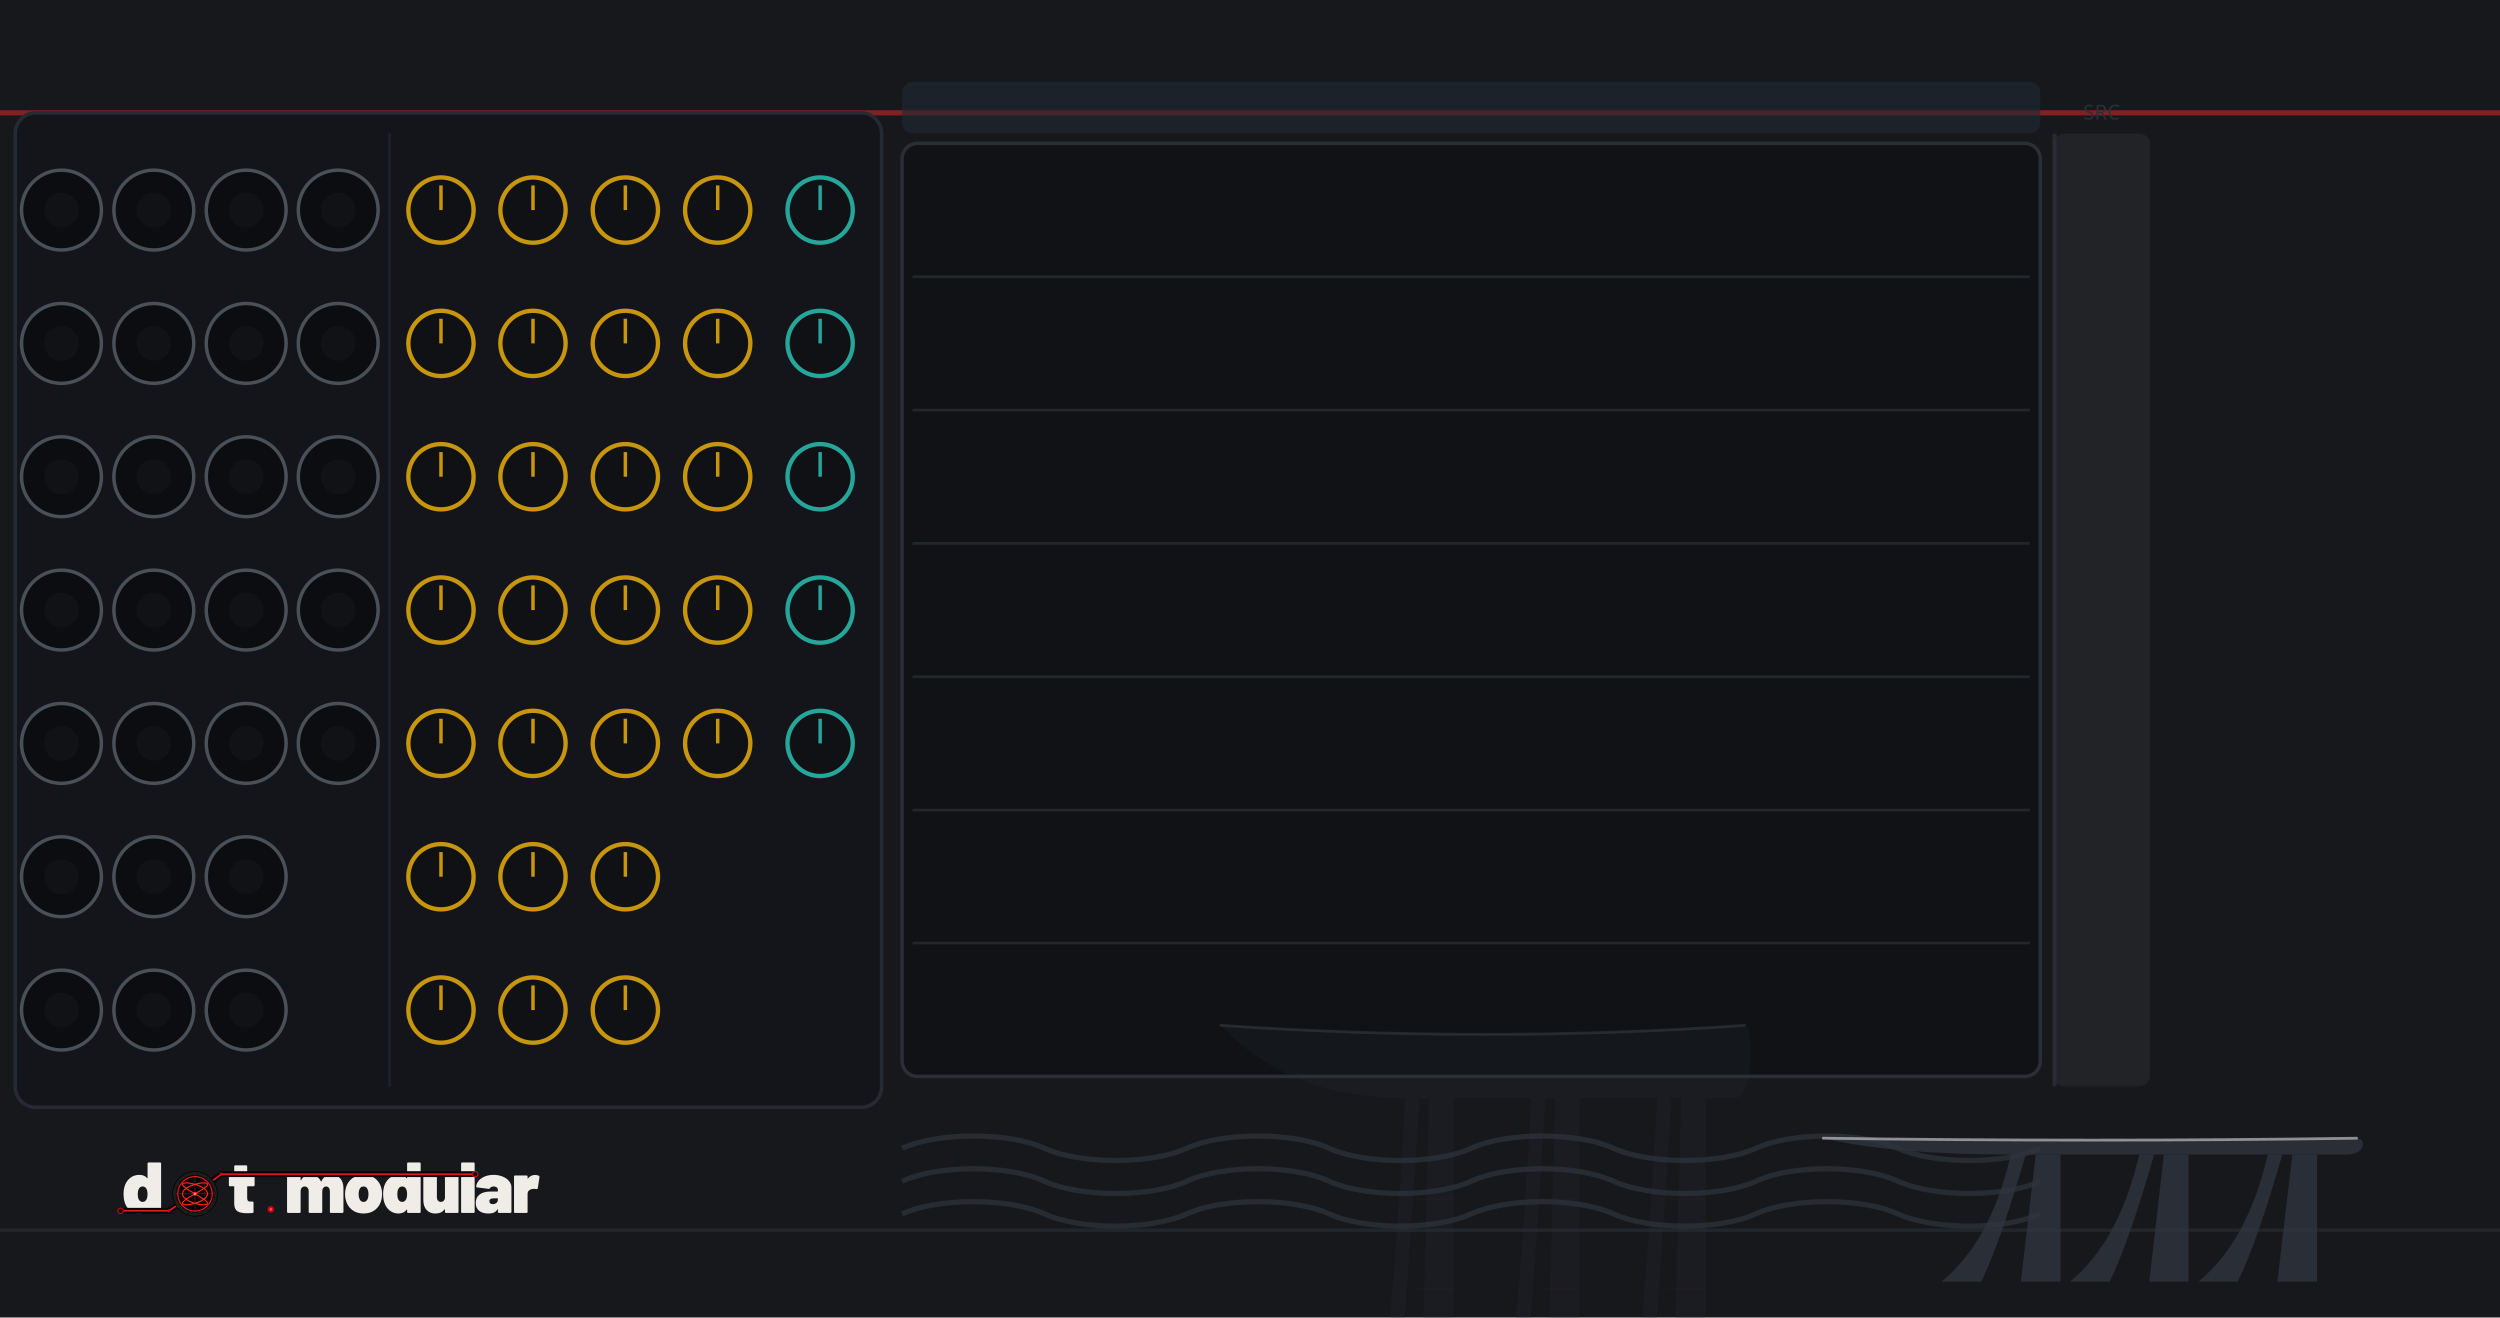
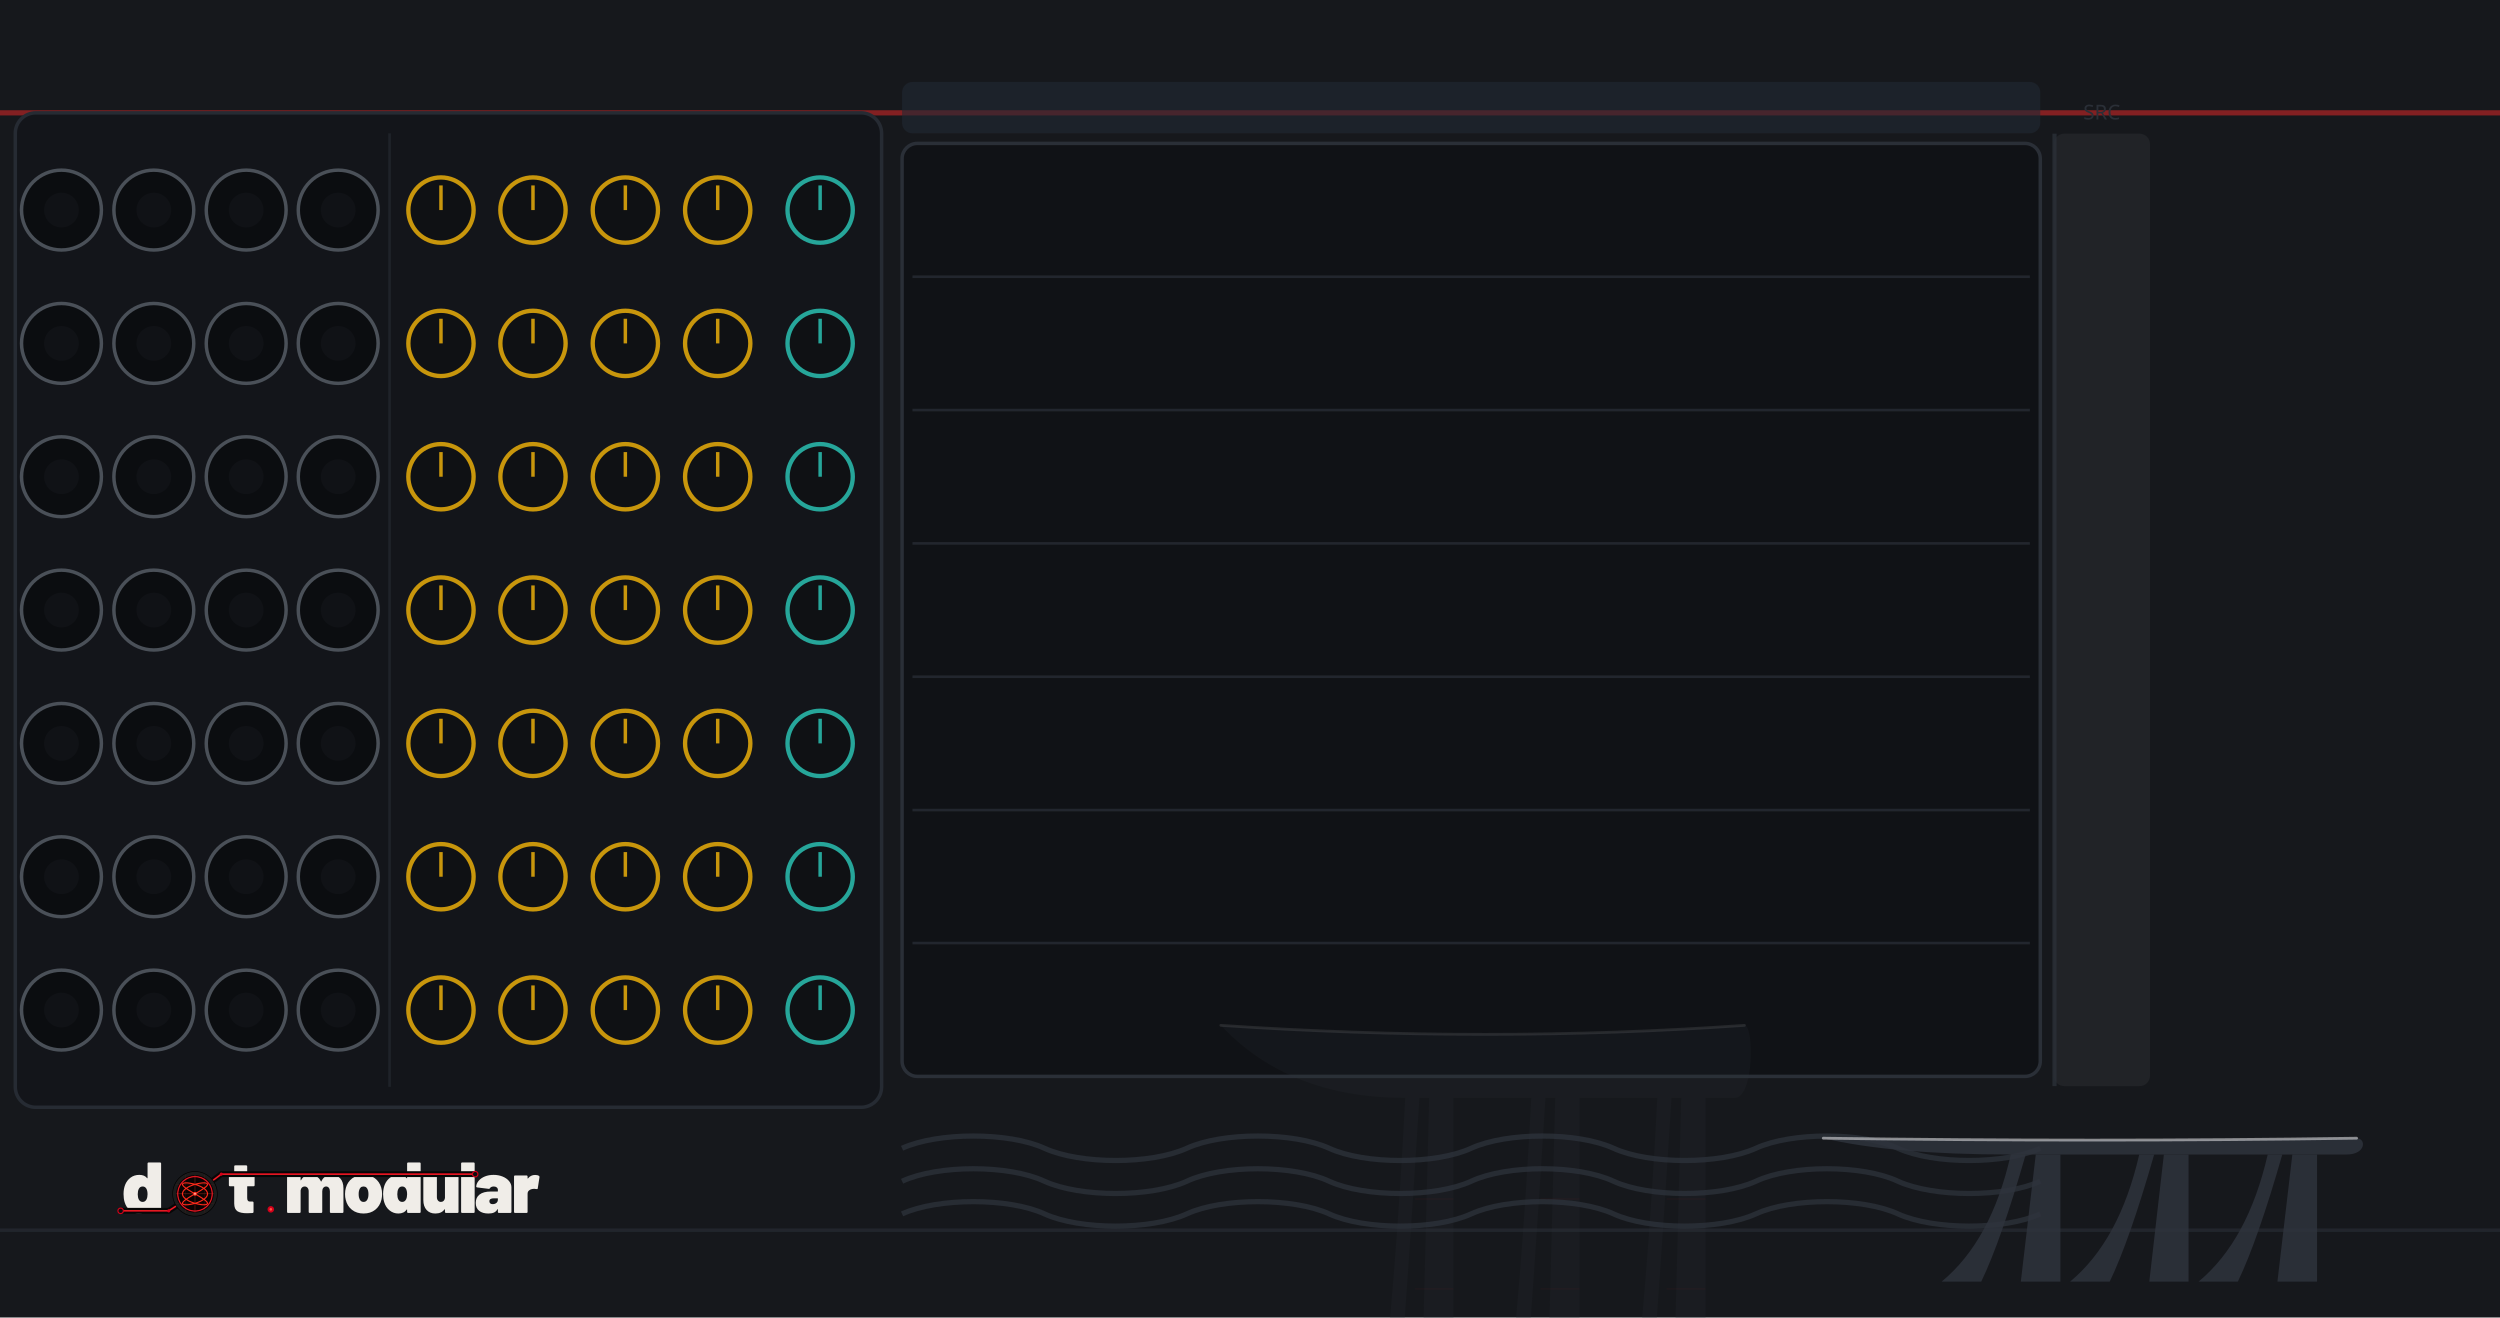
<svg xmlns="http://www.w3.org/2000/svg" width="720.0" height="379.43" viewBox="0 0 720.0 379.43">
  <g>
    <rect width="720.0" height="379.43" fill="#16181c" />
    <line x1="0" y1="32.5" x2="720.0" y2="32.5" stroke="#dc2626" stroke-width="1.5" opacity="0.55" />
    <line x1="0" y1="354.3" x2="720.0" y2="354.3" stroke="#262b33" stroke-width="1" opacity="0.7" />
    <rect x="259.8" y="23.6" width="327.8" height="14.8" rx="3.0" fill="#202833" opacity="0.6" />
    <rect x="259.8" y="41.3" width="327.8" height="268.7" rx="4.4" fill="#101216" stroke="#2a2f37" stroke-width="1" />
    <path d="M 385.1 478.0 Q 399.1 425.8 404.7 316.2 L 408.8 316.2 Q 401.9 425.8 396.3 478.0 Z" fill="#2e333c" fill-opacity="0.16" />
    <path d="M 421.4 478.0 Q 435.4 425.8 441.0 316.2 L 445.1 316.2 Q 438.2 425.8 432.6 478.0 Z" fill="#2e333c" fill-opacity="0.16" />
    <path d="M 457.7 478.0 Q 471.7 425.8 477.3 316.2 L 481.4 316.2 Q 474.5 425.8 468.9 478.0 Z" fill="#2e333c" fill-opacity="0.16" />
    <polygon points="407.5,478.0 411.6,316.2 418.6,316.2 418.6,478.0" fill="#2e333c" fill-opacity="0.16" />
    <polygon points="443.7,478.0 447.9,316.2 454.9,316.2 454.9,478.0" fill="#2e333c" fill-opacity="0.16" />
    <polygon points="480.0,478.0 484.2,316.2 491.2,316.2 491.2,478.0" fill="#2e333c" fill-opacity="0.16" />
    <line x1="407.5" y1="345.3" x2="418.6" y2="345.3" stroke="#dc2626" stroke-width="0.4" stroke-opacity="0.048" />
    <line x1="407.5" y1="371.2" x2="418.6" y2="371.2" stroke="#dc2626" stroke-width="0.4" stroke-opacity="0.048" />
    <line x1="407.5" y1="397.1" x2="418.6" y2="397.1" stroke="#dc2626" stroke-width="0.4" stroke-opacity="0.048" />
    <line x1="407.5" y1="423.0" x2="418.6" y2="423.0" stroke="#dc2626" stroke-width="0.4" stroke-opacity="0.048" />
    <line x1="407.5" y1="448.9" x2="418.6" y2="448.9" stroke="#dc2626" stroke-width="0.4" stroke-opacity="0.048" />
    <line x1="443.7" y1="345.3" x2="454.9" y2="345.3" stroke="#dc2626" stroke-width="0.4" stroke-opacity="0.048" />
    <line x1="443.7" y1="371.2" x2="454.9" y2="371.2" stroke="#dc2626" stroke-width="0.4" stroke-opacity="0.048" />
    <line x1="443.7" y1="397.1" x2="454.9" y2="397.1" stroke="#dc2626" stroke-width="0.4" stroke-opacity="0.048" />
    <line x1="443.7" y1="423.0" x2="454.9" y2="423.0" stroke="#dc2626" stroke-width="0.4" stroke-opacity="0.048" />
    <line x1="443.7" y1="448.9" x2="454.9" y2="448.9" stroke="#dc2626" stroke-width="0.4" stroke-opacity="0.048" />
    <line x1="480.0" y1="345.3" x2="491.2" y2="345.3" stroke="#dc2626" stroke-width="0.4" stroke-opacity="0.048" />
    <line x1="480.0" y1="371.2" x2="491.2" y2="371.2" stroke="#dc2626" stroke-width="0.4" stroke-opacity="0.048" />
    <line x1="480.0" y1="397.1" x2="491.2" y2="397.1" stroke="#dc2626" stroke-width="0.4" stroke-opacity="0.048" />
    <line x1="480.0" y1="423.0" x2="491.2" y2="423.0" stroke="#dc2626" stroke-width="0.4" stroke-opacity="0.048" />
    <line x1="480.0" y1="448.9" x2="491.2" y2="448.9" stroke="#dc2626" stroke-width="0.4" stroke-opacity="0.048" />
    <path d="M 351.6 295.3 Q 428.4 300.5 502.4 295.3 C 505.2 295.3 505.2 316.2 499.6 316.2 L 404.7 316.2 Q 371.2 316.2 351.6 295.3 Z" fill="#2e333c" fill-opacity="0.16" />
    <path d="M 351.6 295.3 Q 428.4 300.5 502.4 295.3" fill="none" stroke="#d8d8dc" stroke-width="0.8" stroke-opacity="0.112" stroke-linecap="round" />
    <line x1="365.6" y1="478.0" x2="346.0" y2="420.6" stroke="#d8d8dc" stroke-width="0.5" stroke-opacity="0.072" stroke-linecap="round" />
    <line x1="365.6" y1="478.0" x2="354.4" y2="404.9" stroke="#d8d8dc" stroke-width="0.5" stroke-opacity="0.072" stroke-linecap="round" />
    <line x1="365.6" y1="478.0" x2="365.6" y2="394.5" stroke="#d8d8dc" stroke-width="0.5" stroke-opacity="0.072" stroke-linecap="round" />
    <line x1="365.6" y1="478.0" x2="376.7" y2="410.1" stroke="#d8d8dc" stroke-width="0.5" stroke-opacity="0.072" stroke-linecap="round" />
    <line x1="365.6" y1="478.0" x2="385.1" y2="425.8" stroke="#d8d8dc" stroke-width="0.5" stroke-opacity="0.072" stroke-linecap="round" />
    <line x1="262.8" y1="79.7" x2="584.6" y2="79.7" stroke="#2a2f37" stroke-width="0.75" opacity="0.7" />
    <line x1="262.8" y1="118.1" x2="584.6" y2="118.1" stroke="#2a2f37" stroke-width="0.75" opacity="0.7" />
    <line x1="262.8" y1="156.5" x2="584.6" y2="156.5" stroke="#2a2f37" stroke-width="0.75" opacity="0.7" />
    <line x1="262.8" y1="194.9" x2="584.6" y2="194.9" stroke="#2a2f37" stroke-width="0.75" opacity="0.7" />
    <line x1="262.8" y1="233.3" x2="584.6" y2="233.3" stroke="#2a2f37" stroke-width="0.75" opacity="0.7" />
    <line x1="262.8" y1="271.6" x2="584.6" y2="271.6" stroke="#2a2f37" stroke-width="0.75" opacity="0.7" />
    <rect x="591.5" y="38.5" width="27.7" height="274.3" rx="3.0" fill="#ffffff" fill-opacity="0.05" />
    <line x1="591.7" y1="38.5" x2="591.7" y2="312.8" stroke="#2a2f37" stroke-width="1.2" opacity="0.8" />
    <text x="605.3" y="34.4" font-family="sans-serif" font-size="5.9" fill="#2a2f37" text-anchor="middle">SRC</text>
    <path d="M 259.8 330.7 C 270.1 326.0 290.6 326.0 300.8 330.7 C 311.1 335.4 331.5 335.4 341.8 330.7 C 352.0 326.0 372.5 326.0 382.8 330.7 C 393.0 335.4 413.5 335.4 423.7 330.7 C 434.0 326.0 454.4 326.0 464.7 330.7 C 474.9 335.4 495.4 335.4 505.7 330.7 C 515.9 326.0 536.4 326.0 546.6 330.7 C 556.9 335.4 577.4 335.4 587.6 330.7 " fill="none" stroke="#333944" stroke-width="1.5" stroke-opacity="0.6" />
    <path d="M 259.8 340.2 C 270.1 335.4 290.6 335.4 300.8 340.2 C 311.1 344.9 331.5 344.9 341.8 340.2 C 352.0 335.4 372.5 335.4 382.8 340.2 C 393.0 344.9 413.5 344.9 423.7 340.2 C 434.0 335.4 454.4 335.4 464.7 340.2 C 474.9 344.9 495.4 344.9 505.7 340.2 C 515.9 335.4 536.4 335.4 546.6 340.2 C 556.9 344.9 577.4 344.9 587.6 340.2 " fill="none" stroke="#333944" stroke-width="1.5" stroke-opacity="0.6" />
    <path d="M 259.8 349.6 C 270.1 344.9 290.6 344.9 300.8 349.6 C 311.1 354.3 331.5 354.3 341.8 349.6 C 352.0 344.9 372.5 344.9 382.8 349.6 C 393.0 354.3 413.5 354.3 423.7 349.6 C 434.0 344.9 454.4 344.9 464.7 349.6 C 474.9 354.3 495.4 354.3 505.7 349.6 C 515.9 344.9 536.4 344.9 546.6 349.6 C 556.9 354.3 577.4 354.3 587.6 349.6 " fill="none" stroke="#333944" stroke-width="1.5" stroke-opacity="0.6" />
    <path d="M 559.2 369.1 Q 573.5 357.3 579.1 332.5 L 583.4 332.5 Q 576.3 357.3 570.6 369.1 Z" fill="#2e333c" fill-opacity="0.85" />
    <path d="M 596.2 369.1 Q 610.4 357.3 616.1 332.5 L 620.4 332.5 Q 613.3 357.3 607.6 369.1 Z" fill="#2e333c" fill-opacity="0.85" />
    <path d="M 633.2 369.1 Q 647.4 357.3 653.1 332.5 L 657.3 332.5 Q 650.2 357.3 644.5 369.1 Z" fill="#2e333c" fill-opacity="0.85" />
    <polygon points="582.0,369.1 586.3,332.5 593.4,332.5 593.4,369.1" fill="#2e333c" fill-opacity="0.85" />
    <polygon points="619.0,369.1 623.2,332.5 630.3,332.5 630.3,369.1" fill="#2e333c" fill-opacity="0.85" />
    <polygon points="655.9,369.1 660.2,332.5 667.3,332.5 667.3,369.1" fill="#2e333c" fill-opacity="0.85" />
    <path d="M 525.1 327.8 Q 603.3 328.9 678.7 327.8 C 681.5 327.8 681.5 332.5 675.8 332.5 L 579.1 332.5 Q 545.0 332.5 525.1 327.8 Z" fill="#2e333c" fill-opacity="0.85" />
    <path d="M 525.1 327.8 Q 603.3 328.9 678.7 327.8" fill="none" stroke="#d8d8dc" stroke-width="0.8" stroke-opacity="0.595" stroke-linecap="round" />
    <rect x="4.4" y="32.5" width="249.5" height="286.4" rx="5.9" fill="#13151a" stroke="#262b33" stroke-width="1" />
    <line x1="112.2" y1="38.4" x2="112.2" y2="313.0" stroke="#262b33" stroke-width="0.75" opacity="0.6" />
  </g>
  <g>
    <g transform="translate(32.48,333.66) scale(0.18877) translate(-26.00,-65.00)">
      <g transform="translate(40.00,148.00) scale(0.11,-0.11)">
        <path d="M370 700H528Q535 700 539.0 696.0Q543 692 543 685V15Q543 8 539.0 4.0Q535 0 528 0H370Q363 0 359.0 4.0Q355 8 355 15V45Q355 48 353.0 49.0Q351 50 349 47Q312 -8 233 -8Q166 -8 112.5 34.5Q59 77 37 150Q22 200 22 262Q22 334 44 390Q68 451 119.0 489.5Q170 528 241 528Q314 528 349 482Q351 480 353.0 480.5Q355 481 355 484V685Q355 692 359.0 696.0Q363 700 370 700ZM355 259Q355 307 339 336Q321 367 287 367Q251 367 234 334Q219 306 219 259Q219 214 234 186Q252 153 287 153Q322 153 340 187Q355 216 355 259Z" fill="#f0ede8" />
      </g>
      <g transform="translate(201.37,148.00) scale(0.11,-0.11)">
        <path d="M358 370H275Q270 370 270 365V208Q270 158 306 158H343Q350 158 354.0 154.0Q358 150 358 143V15Q358 1 343 -1Q304 -4 268 -4Q177 -4 134.0 24.0Q91 52 90 130V365Q90 370 85 370H31Q24 370 20.0 374.0Q16 378 16 385V505Q16 512 20.0 516.0Q24 520 31 520H85Q90 520 90 525V645Q90 652 94.0 656.0Q98 660 105 660H255Q262 660 266.0 656.0Q270 652 270 645V525Q270 520 275 520H358Q365 520 369.0 516.0Q373 512 373 505V385Q373 378 369.0 374.0Q365 370 358 370Z" fill="#f0ede8" />
      </g>
      <g transform="translate(288.27,148.00) scale(0.11,-0.11)">
        <path d="M815 341V15Q815 8 811.0 4.0Q807 0 800 0H642Q635 0 631.0 4.0Q627 8 627 15V300Q627 330 612.5 348.5Q598 367 575 367Q551 367 536.0 348.5Q521 330 521 300V15Q521 8 517.0 4.0Q513 0 506 0H348Q341 0 337.0 4.0Q333 8 333 15V300Q333 330 317.5 348.5Q302 367 277 367Q255 367 240.5 353.5Q226 340 222 317Q221 315 221 311V15Q221 8 217.0 4.0Q213 0 206 0H48Q41 0 37.0 4.0Q33 8 33 15V505Q33 512 37.0 516.0Q41 520 48 520H206Q213 520 217.0 516.0Q221 512 221 505V455Q221 451 223.0 451.0Q225 451 227 454Q265 528 355 528Q406 528 444.5 504.5Q483 481 503 437Q506 432 509 438Q529 483 564.5 505.5Q600 528 648 528Q727 528 771.0 479.0Q815 430 815 341Z" fill="#f0ede8" />
      </g>
      <g transform="translate(377.92,148.00) scale(0.11,-0.11)">
        <path d="M32 181Q22 217 22 261Q22 310 34 350Q58 433 122.5 480.5Q187 528 280 528Q373 528 436.5 480.5Q500 433 524 352Q536 310 536 263Q536 225 528 187Q507 97 441.5 44.5Q376 -8 279 -8Q184 -8 118.5 43.0Q53 94 32 181ZM343 217Q347 236 347 262Q347 285 342 308Q327 367 279 367Q229 367 216 308Q211 291 211 262Q211 236 215 217Q230 153 279 153Q305 153 321.0 170.5Q337 188 343 217Z" fill="#f0ede8" />
      </g>
      <g transform="translate(436.00,148.00) scale(0.11,-0.11)">
        <path d="M370 700H528Q535 700 539.0 696.0Q543 692 543 685V15Q543 8 539.0 4.0Q535 0 528 0H370Q363 0 359.0 4.0Q355 8 355 15V45Q355 48 353.0 49.0Q351 50 349 47Q312 -8 233 -8Q166 -8 112.5 34.5Q59 77 37 150Q22 200 22 262Q22 334 44 390Q68 451 119.0 489.5Q170 528 241 528Q314 528 349 482Q351 480 353.0 480.5Q355 481 355 484V685Q355 692 359.0 696.0Q363 700 370 700ZM355 259Q355 307 339 336Q321 367 287 367Q251 367 234 334Q219 306 219 259Q219 214 234 186Q252 153 287 153Q322 153 340 187Q355 216 355 259Z" fill="#f0ede8" />
      </g>
      <g transform="translate(496.39,148.00) scale(0.11,-0.11)">
        <path d="M346 520H504Q511 520 515.0 516.0Q519 512 519 505V15Q519 8 515.0 4.0Q511 0 504 0H346Q339 0 335.0 4.0Q331 8 331 15V48Q331 51 329.0 52.0Q327 53 325 50Q284 -8 197 -8Q121 -8 76.0 41.5Q31 91 31 179V505Q31 512 35.0 516.0Q39 520 46 520H204Q211 520 215.0 516.0Q219 512 219 505V220Q219 190 234.5 171.5Q250 153 275 153Q297 153 311.5 166.5Q326 180 330 203Q331 205 331 209V505Q331 512 335.0 516.0Q339 520 346 520Z" fill="#f0ede8" />
      </g>
      <g transform="translate(553.81,148.00) scale(0.11,-0.11)">
        <path d="M33 15V685Q33 692 37.0 696.0Q41 700 48 700H206Q213 700 217.0 696.0Q221 692 221 685V15Q221 8 217.0 4.0Q213 0 206 0H48Q41 0 37.0 4.0Q33 8 33 15Z" fill="#f0ede8" />
      </g>
      <g transform="translate(578.45,148.00) scale(0.11,-0.11)">
        <path d="M507 355V15Q507 8 503.0 4.0Q499 0 492 0H334Q327 0 323.0 4.0Q319 8 319 15V50Q319 54 317.5 54.5Q316 55 314 52Q297 21 267.0 6.5Q237 -8 188 -8Q106 -8 59.0 29.5Q12 67 12 139Q12 215 65.5 256.0Q119 297 221 297H314Q319 297 319 302V320Q319 341 303.5 354.0Q288 367 262 367Q244 367 230.0 361.0Q216 355 210 345Q206 338 202.5 335.5Q199 333 193 334L32 354Q18 356 18 366Q22 411 54.0 448.0Q86 485 139.5 506.5Q193 528 259 528Q327 528 384.0 505.0Q441 482 474.0 442.0Q507 402 507 355ZM319 185V198Q319 203 314 203H264Q201 203 201 162Q201 144 212.5 133.0Q224 122 246 122Q278 122 298.5 139.0Q319 156 319 185Z" fill="#f0ede8" />
      </g>
      <g transform="translate(634.55,148.00) scale(0.11,-0.11)">
        <path d="M379 514Q388 509 386 495L362 341Q361 333 356.5 331.0Q352 329 344 331Q326 335 312 335Q297 335 284 332Q258 327 239.5 310.5Q221 294 221 266V15Q221 8 217.0 4.0Q213 0 206 0H48Q41 0 37.0 4.0Q33 8 33 15V505Q33 512 37.0 516.0Q41 520 48 520H206Q213 520 217.0 516.0Q221 512 221 505V481Q221 478 223.0 477.0Q225 476 226 478Q264 527 325 527Q359 527 379 514Z" fill="#f0ede8" />
      </g>
      <path d="M 38.0,144.8 L 111.3,144.8 L 151.4,118.8 L 191.6,88.8 L 578.9,88.8" fill="none" stroke="#070707" stroke-width="9.0" stroke-linecap="round" stroke-linejoin="round" />
      <path d="M 38.0,144.8 L 111.3,144.8 L 151.4,118.8 L 191.6,88.8 L 578.9,88.8" fill="none" stroke="#d4001a" stroke-width="2.60" stroke-linecap="round" stroke-linejoin="round" />
      <path d="M 38.0,144.8 L 111.3,144.8 L 151.4,118.8 L 191.6,88.8 L 578.9,88.8" fill="none" stroke="#ff5533" stroke-width="0.88" stroke-linecap="round" stroke-linejoin="round" opacity="0.7" />
      <circle cx="38.0" cy="144.8" r="4.2" fill="#0d0d0d" stroke="#d4001a" stroke-width="1.76" />
      <circle cx="578.9" cy="88.8" r="4.2" fill="#0d0d0d" stroke="#d4001a" stroke-width="1.76" />
      <circle cx="111.3" cy="144.8" r="2.4" fill="#d4001a" />
      <circle cx="191.6" cy="88.8" r="2.4" fill="#d4001a" />
      <g transform="translate(151.430,118.850)">
        <circle r="34.100" fill="#1c1c1c" stroke="#000000" stroke-width="1.023" />
        <circle r="28.644" fill="#0a0202" />
        <g stroke="#a83020" stroke-width="0.682" opacity="0.9">
          <line x1="-28.644" y1="0" x2="28.644" y2="0" />
          <line x1="0" y1="-28.644" x2="0" y2="28.644" />
        </g>
        <g stroke="#7a2018" stroke-width="0.443" opacity="0.6">
          <line x1="-28.644" y1="-14.322" x2="28.644" y2="-14.322" />
          <line x1="-14.322" y1="-28.644" x2="-14.322" y2="28.644" />
          <line x1="-28.644" y1="14.322" x2="28.644" y2="14.322" />
          <line x1="14.322" y1="-28.644" x2="14.322" y2="28.644" />
        </g>
        <path d="M 19.10,0.00 L 19.01,1.05 L 18.76,2.09 L 18.34,3.13 L 17.76,4.16 L 17.01,5.16 L 16.12,6.15 L 15.09,7.11 L 13.92,8.05 L 12.63,8.95 L 11.22,9.82 L 9.72,10.65 L 8.13,11.44 L 6.47,12.18 L 4.75,12.87 L 2.99,13.52 L 1.20,14.11 L -0.60,14.64 L -2.39,15.12 L -4.17,15.54 L -5.90,15.89 L -7.58,16.18 L -9.20,16.41 L -10.73,16.58 L -12.17,16.68 L -13.50,16.71 L -14.71,16.68 L -15.79,16.58 L -16.73,16.41 L -17.53,16.18 L -18.16,15.89 L -18.64,15.54 L -18.95,15.12 L -19.09,14.64 L -19.06,14.11 L -18.86,13.52 L -18.50,12.87 L -17.97,12.18 L -17.28,11.44 L -16.44,10.65 L -15.45,9.82 L -14.32,8.95 L -13.07,8.05 L -11.70,7.11 L -10.23,6.15 L -8.67,5.16 L -7.03,4.16 L -5.33,3.13 L -3.58,2.09 L -1.80,1.05 L -0.00,0.00 L 1.80,-1.05 L 3.58,-2.09 L 5.33,-3.13 L 7.03,-4.16 L 8.67,-5.16 L 10.23,-6.15 L 11.70,-7.11 L 13.07,-8.05 L 14.32,-8.95 L 15.45,-9.82 L 16.44,-10.65 L 17.28,-11.44 L 17.97,-12.18 L 18.50,-12.87 L 18.86,-13.52 L 19.06,-14.11 L 19.09,-14.64 L 18.95,-15.12 L 18.64,-15.54 L 18.16,-15.89 L 17.53,-16.18 L 16.73,-16.41 L 15.79,-16.58 L 14.71,-16.68 L 13.50,-16.71 L 12.17,-16.68 L 10.73,-16.58 L 9.20,-16.41 L 7.58,-16.18 L 5.90,-15.89 L 4.17,-15.54 L 2.39,-15.12 L 0.60,-14.64 L -1.20,-14.11 L -2.99,-13.52 L -4.75,-12.87 L -6.47,-12.18 L -8.13,-11.44 L -9.72,-10.65 L -11.22,-9.82 L -12.63,-8.95 L -13.92,-8.05 L -15.09,-7.11 L -16.12,-6.15 L -17.01,-5.16 L -17.76,-4.16 L -18.34,-3.13 L -18.76,-2.09 L -19.01,-1.05 L -19.10,-0.00 L -19.01,1.05 L -18.76,2.09 L -18.34,3.13 L -17.76,4.16 L -17.01,5.16 L -16.12,6.15 L -15.09,7.11 L -13.92,8.05 L -12.63,8.95 L -11.22,9.82 L -9.72,10.65 L -8.13,11.44 L -6.47,12.18 L -4.75,12.87 L -2.99,13.52 L -1.20,14.11 L 0.60,14.64 L 2.39,15.12 L 4.17,15.54 L 5.90,15.89 L 7.58,16.18 L 9.20,16.41 L 10.73,16.58 L 12.17,16.68 L 13.50,16.71 L 14.71,16.68 L 15.79,16.58 L 16.73,16.41 L 17.53,16.18 L 18.16,15.89 L 18.64,15.54 L 18.95,15.12 L 19.09,14.64 L 19.06,14.11 L 18.86,13.52 L 18.50,12.87 L 17.97,12.18 L 17.28,11.44 L 16.44,10.65 L 15.45,9.82 L 14.32,8.95 L 13.07,8.05 L 11.70,7.11 L 10.23,6.15 L 8.67,5.16 L 7.03,4.16 L 5.33,3.13 L 3.58,2.09 L 1.80,1.05 L 0.00,0.00 L -1.80,-1.05 L -3.58,-2.09 L -5.33,-3.13 L -7.03,-4.16 L -8.67,-5.16 L -10.23,-6.15 L -11.70,-7.11 L -13.07,-8.05 L -14.32,-8.95 L -15.45,-9.82 L -16.44,-10.65 L -17.28,-11.44 L -17.97,-12.18 L -18.50,-12.87 L -18.86,-13.52 L -19.06,-14.11 L -19.09,-14.64 L -18.95,-15.12 L -18.64,-15.54 L -18.16,-15.89 L -17.53,-16.18 L -16.73,-16.41 L -15.79,-16.58 L -14.71,-16.68 L -13.50,-16.71 L -12.17,-16.68 L -10.73,-16.58 L -9.20,-16.41 L -7.58,-16.18 L -5.90,-15.89 L -4.17,-15.54 L -2.39,-15.12 L -0.60,-14.64 L 1.20,-14.11 L 2.99,-13.52 L 4.75,-12.87 L 6.47,-12.18 L 8.13,-11.44 L 9.72,-10.65 L 11.22,-9.82 L 12.63,-8.95 L 13.92,-8.05 L 15.09,-7.11 L 16.12,-6.15 L 17.01,-5.16 L 17.76,-4.16 L 18.34,-3.13 L 18.76,-2.09 L 19.01,-1.05 L 19.10,-0.00 Z" fill="none" stroke="#ff2a1a" stroke-width="1.705" stroke-linejoin="round" />
        <circle r="26.257" fill="none" stroke="#d4001a" stroke-width="1.876" />
        <circle r="26.257" fill="none" stroke="#ff5533" stroke-width="0.614" opacity="0.7" />
        <circle r="2.899" fill="#ff3322" />
        <circle r="1.364" fill="#ffccbb" />
      </g>
      <circle cx="267.1" cy="142.5" r="5.0" fill="#d4001a" />
      <circle cx="267.1" cy="142.5" r="2.0" fill="#ff5544" />
    </g>
  </g>
  <g>
    <circle cx="17.7" cy="60.5" r="11.5" fill="#0b0d10" stroke="#4a5058" stroke-width="1" />
    <circle cx="17.7" cy="60.5" r="5.0" fill="#101216" />
    <circle cx="44.3" cy="60.5" r="11.5" fill="#0b0d10" stroke="#4a5058" stroke-width="1" />
    <circle cx="44.3" cy="60.5" r="5.0" fill="#101216" />
    <circle cx="70.9" cy="60.5" r="11.5" fill="#0b0d10" stroke="#4a5058" stroke-width="1" />
    <circle cx="70.9" cy="60.5" r="5.0" fill="#101216" />
    <circle cx="97.4" cy="60.5" r="11.5" fill="#0b0d10" stroke="#4a5058" stroke-width="1" />
    <circle cx="97.4" cy="60.5" r="5.0" fill="#101216" />
    <circle cx="127.0" cy="60.5" r="9.4" fill="#0f1114" stroke="#c8960c" stroke-width="1.25" />
    <line x1="127.0" y1="60.5" x2="127.0" y2="53.4" stroke="#c8960c" stroke-width="1" />
    <circle cx="153.5" cy="60.5" r="9.4" fill="#0f1114" stroke="#c8960c" stroke-width="1.25" />
    <line x1="153.5" y1="60.5" x2="153.5" y2="53.4" stroke="#c8960c" stroke-width="1" />
    <circle cx="180.1" cy="60.5" r="9.4" fill="#0f1114" stroke="#c8960c" stroke-width="1.25" />
    <line x1="180.1" y1="60.5" x2="180.1" y2="53.4" stroke="#c8960c" stroke-width="1" />
    <circle cx="206.7" cy="60.5" r="9.4" fill="#0f1114" stroke="#c8960c" stroke-width="1.25" />
    <line x1="206.7" y1="60.5" x2="206.7" y2="53.4" stroke="#c8960c" stroke-width="1" />
    <circle cx="236.2" cy="60.5" r="9.4" fill="#0f1114" stroke="#26a69a" stroke-width="1.25" />
    <line x1="236.2" y1="60.5" x2="236.2" y2="53.4" stroke="#26a69a" stroke-width="1" />
    <circle cx="17.7" cy="98.9" r="11.5" fill="#0b0d10" stroke="#4a5058" stroke-width="1" />
    <circle cx="17.7" cy="98.9" r="5.0" fill="#101216" />
    <circle cx="44.3" cy="98.9" r="11.5" fill="#0b0d10" stroke="#4a5058" stroke-width="1" />
    <circle cx="44.3" cy="98.9" r="5.0" fill="#101216" />
    <circle cx="70.9" cy="98.9" r="11.5" fill="#0b0d10" stroke="#4a5058" stroke-width="1" />
    <circle cx="70.9" cy="98.9" r="5.0" fill="#101216" />
    <circle cx="97.4" cy="98.9" r="11.5" fill="#0b0d10" stroke="#4a5058" stroke-width="1" />
    <circle cx="97.4" cy="98.9" r="5.0" fill="#101216" />
    <circle cx="127.0" cy="98.9" r="9.4" fill="#0f1114" stroke="#c8960c" stroke-width="1.25" />
    <line x1="127.0" y1="98.9" x2="127.0" y2="91.8" stroke="#c8960c" stroke-width="1" />
    <circle cx="153.5" cy="98.9" r="9.4" fill="#0f1114" stroke="#c8960c" stroke-width="1.25" />
    <line x1="153.5" y1="98.9" x2="153.5" y2="91.8" stroke="#c8960c" stroke-width="1" />
    <circle cx="180.1" cy="98.9" r="9.4" fill="#0f1114" stroke="#c8960c" stroke-width="1.25" />
    <line x1="180.1" y1="98.9" x2="180.1" y2="91.8" stroke="#c8960c" stroke-width="1" />
    <circle cx="206.7" cy="98.9" r="9.4" fill="#0f1114" stroke="#c8960c" stroke-width="1.25" />
    <line x1="206.7" y1="98.9" x2="206.7" y2="91.8" stroke="#c8960c" stroke-width="1" />
    <circle cx="236.2" cy="98.9" r="9.4" fill="#0f1114" stroke="#26a69a" stroke-width="1.25" />
    <line x1="236.2" y1="98.9" x2="236.2" y2="91.8" stroke="#26a69a" stroke-width="1" />
    <circle cx="17.7" cy="137.3" r="11.5" fill="#0b0d10" stroke="#4a5058" stroke-width="1" />
    <circle cx="17.7" cy="137.3" r="5.0" fill="#101216" />
    <circle cx="44.3" cy="137.3" r="11.5" fill="#0b0d10" stroke="#4a5058" stroke-width="1" />
    <circle cx="44.3" cy="137.3" r="5.0" fill="#101216" />
    <circle cx="70.9" cy="137.3" r="11.5" fill="#0b0d10" stroke="#4a5058" stroke-width="1" />
    <circle cx="70.9" cy="137.3" r="5.0" fill="#101216" />
    <circle cx="97.4" cy="137.3" r="11.5" fill="#0b0d10" stroke="#4a5058" stroke-width="1" />
    <circle cx="97.4" cy="137.3" r="5.0" fill="#101216" />
    <circle cx="127.0" cy="137.3" r="9.4" fill="#0f1114" stroke="#c8960c" stroke-width="1.25" />
    <line x1="127.0" y1="137.3" x2="127.0" y2="130.2" stroke="#c8960c" stroke-width="1" />
    <circle cx="153.5" cy="137.3" r="9.4" fill="#0f1114" stroke="#c8960c" stroke-width="1.25" />
    <line x1="153.5" y1="137.3" x2="153.5" y2="130.2" stroke="#c8960c" stroke-width="1" />
    <circle cx="180.1" cy="137.3" r="9.4" fill="#0f1114" stroke="#c8960c" stroke-width="1.25" />
    <line x1="180.1" y1="137.3" x2="180.1" y2="130.2" stroke="#c8960c" stroke-width="1" />
    <circle cx="206.7" cy="137.3" r="9.4" fill="#0f1114" stroke="#c8960c" stroke-width="1.25" />
    <line x1="206.7" y1="137.3" x2="206.7" y2="130.2" stroke="#c8960c" stroke-width="1" />
    <circle cx="236.2" cy="137.3" r="9.4" fill="#0f1114" stroke="#26a69a" stroke-width="1.25" />
    <line x1="236.2" y1="137.3" x2="236.2" y2="130.2" stroke="#26a69a" stroke-width="1" />
    <circle cx="17.7" cy="175.7" r="11.5" fill="#0b0d10" stroke="#4a5058" stroke-width="1" />
    <circle cx="17.7" cy="175.7" r="5.0" fill="#101216" />
    <circle cx="44.3" cy="175.7" r="11.5" fill="#0b0d10" stroke="#4a5058" stroke-width="1" />
    <circle cx="44.3" cy="175.7" r="5.0" fill="#101216" />
    <circle cx="70.9" cy="175.7" r="11.5" fill="#0b0d10" stroke="#4a5058" stroke-width="1" />
    <circle cx="70.9" cy="175.7" r="5.0" fill="#101216" />
    <circle cx="97.4" cy="175.7" r="11.5" fill="#0b0d10" stroke="#4a5058" stroke-width="1" />
    <circle cx="97.4" cy="175.7" r="5.0" fill="#101216" />
    <circle cx="127.0" cy="175.7" r="9.4" fill="#0f1114" stroke="#c8960c" stroke-width="1.25" />
    <line x1="127.0" y1="175.7" x2="127.0" y2="168.6" stroke="#c8960c" stroke-width="1" />
    <circle cx="153.5" cy="175.7" r="9.4" fill="#0f1114" stroke="#c8960c" stroke-width="1.25" />
    <line x1="153.5" y1="175.7" x2="153.5" y2="168.6" stroke="#c8960c" stroke-width="1" />
    <circle cx="180.1" cy="175.7" r="9.4" fill="#0f1114" stroke="#c8960c" stroke-width="1.25" />
    <line x1="180.1" y1="175.7" x2="180.1" y2="168.6" stroke="#c8960c" stroke-width="1" />
    <circle cx="206.7" cy="175.7" r="9.4" fill="#0f1114" stroke="#c8960c" stroke-width="1.25" />
    <line x1="206.7" y1="175.7" x2="206.7" y2="168.6" stroke="#c8960c" stroke-width="1" />
    <circle cx="236.2" cy="175.7" r="9.4" fill="#0f1114" stroke="#26a69a" stroke-width="1.25" />
    <line x1="236.2" y1="175.7" x2="236.2" y2="168.6" stroke="#26a69a" stroke-width="1" />
    <circle cx="17.7" cy="214.1" r="11.5" fill="#0b0d10" stroke="#4a5058" stroke-width="1" />
    <circle cx="17.7" cy="214.1" r="5.0" fill="#101216" />
    <circle cx="44.3" cy="214.1" r="11.5" fill="#0b0d10" stroke="#4a5058" stroke-width="1" />
    <circle cx="44.3" cy="214.1" r="5.0" fill="#101216" />
    <circle cx="70.9" cy="214.1" r="11.5" fill="#0b0d10" stroke="#4a5058" stroke-width="1" />
    <circle cx="70.9" cy="214.1" r="5.0" fill="#101216" />
    <circle cx="97.4" cy="214.1" r="11.5" fill="#0b0d10" stroke="#4a5058" stroke-width="1" />
    <circle cx="97.4" cy="214.1" r="5.0" fill="#101216" />
    <circle cx="127.0" cy="214.1" r="9.4" fill="#0f1114" stroke="#c8960c" stroke-width="1.25" />
    <line x1="127.0" y1="214.1" x2="127.0" y2="207.0" stroke="#c8960c" stroke-width="1" />
    <circle cx="153.5" cy="214.1" r="9.4" fill="#0f1114" stroke="#c8960c" stroke-width="1.25" />
    <line x1="153.5" y1="214.1" x2="153.5" y2="207.0" stroke="#c8960c" stroke-width="1" />
    <circle cx="180.1" cy="214.1" r="9.4" fill="#0f1114" stroke="#c8960c" stroke-width="1.25" />
    <line x1="180.1" y1="214.1" x2="180.1" y2="207.0" stroke="#c8960c" stroke-width="1" />
    <circle cx="206.7" cy="214.1" r="9.4" fill="#0f1114" stroke="#c8960c" stroke-width="1.25" />
    <line x1="206.7" y1="214.1" x2="206.7" y2="207.0" stroke="#c8960c" stroke-width="1" />
    <circle cx="236.2" cy="214.1" r="9.4" fill="#0f1114" stroke="#26a69a" stroke-width="1.25" />
    <line x1="236.2" y1="214.1" x2="236.2" y2="207.0" stroke="#26a69a" stroke-width="1" />
    <circle cx="17.7" cy="252.5" r="11.5" fill="#0b0d10" stroke="#4a5058" stroke-width="1" />
    <circle cx="17.7" cy="252.5" r="5.0" fill="#101216" />
    <circle cx="44.3" cy="252.5" r="11.5" fill="#0b0d10" stroke="#4a5058" stroke-width="1" />
    <circle cx="44.3" cy="252.5" r="5.0" fill="#101216" />
    <circle cx="70.9" cy="252.5" r="11.5" fill="#0b0d10" stroke="#4a5058" stroke-width="1" />
    <circle cx="70.9" cy="252.5" r="5.0" fill="#101216" />
+     <circle cx="97.4" cy="252.5" r="11.5" fill="#0b0d10" stroke="#4a5058" stroke-width="1" />
+     <circle cx="97.4" cy="252.5" r="5.0" fill="#101216" />
    <circle cx="127.0" cy="252.5" r="9.4" fill="#0f1114" stroke="#c8960c" stroke-width="1.25" />
    <line x1="127.0" y1="252.5" x2="127.0" y2="245.4" stroke="#c8960c" stroke-width="1" />
    <circle cx="153.5" cy="252.5" r="9.4" fill="#0f1114" stroke="#c8960c" stroke-width="1.25" />
    <line x1="153.5" y1="252.5" x2="153.5" y2="245.4" stroke="#c8960c" stroke-width="1" />
    <circle cx="180.1" cy="252.5" r="9.4" fill="#0f1114" stroke="#c8960c" stroke-width="1.25" />
    <line x1="180.1" y1="252.5" x2="180.1" y2="245.4" stroke="#c8960c" stroke-width="1" />
+     <circle cx="206.7" cy="252.5" r="9.4" fill="#0f1114" stroke="#c8960c" stroke-width="1.25" />
+     <line x1="206.7" y1="252.5" x2="206.7" y2="245.4" stroke="#c8960c" stroke-width="1" />
+     <circle cx="236.2" cy="252.5" r="9.4" fill="#0f1114" stroke="#26a69a" stroke-width="1.25" />
+     <line x1="236.2" y1="252.5" x2="236.2" y2="245.4" stroke="#26a69a" stroke-width="1" />
    <circle cx="17.7" cy="290.9" r="11.5" fill="#0b0d10" stroke="#4a5058" stroke-width="1" />
    <circle cx="17.7" cy="290.9" r="5.0" fill="#101216" />
    <circle cx="44.3" cy="290.9" r="11.5" fill="#0b0d10" stroke="#4a5058" stroke-width="1" />
    <circle cx="44.3" cy="290.9" r="5.0" fill="#101216" />
    <circle cx="70.9" cy="290.9" r="11.5" fill="#0b0d10" stroke="#4a5058" stroke-width="1" />
    <circle cx="70.9" cy="290.9" r="5.0" fill="#101216" />
+     <circle cx="97.4" cy="290.9" r="11.5" fill="#0b0d10" stroke="#4a5058" stroke-width="1" />
+     <circle cx="97.4" cy="290.9" r="5.0" fill="#101216" />
    <circle cx="127.0" cy="290.9" r="9.4" fill="#0f1114" stroke="#c8960c" stroke-width="1.25" />
    <line x1="127.0" y1="290.9" x2="127.0" y2="283.8" stroke="#c8960c" stroke-width="1" />
    <circle cx="153.5" cy="290.9" r="9.4" fill="#0f1114" stroke="#c8960c" stroke-width="1.25" />
    <line x1="153.5" y1="290.9" x2="153.5" y2="283.8" stroke="#c8960c" stroke-width="1" />
    <circle cx="180.1" cy="290.9" r="9.4" fill="#0f1114" stroke="#c8960c" stroke-width="1.25" />
    <line x1="180.1" y1="290.9" x2="180.1" y2="283.8" stroke="#c8960c" stroke-width="1" />
+     <circle cx="206.7" cy="290.9" r="9.4" fill="#0f1114" stroke="#c8960c" stroke-width="1.25" />
+     <line x1="206.7" y1="290.9" x2="206.7" y2="283.8" stroke="#c8960c" stroke-width="1" />
+     <circle cx="236.2" cy="290.9" r="9.4" fill="#0f1114" stroke="#26a69a" stroke-width="1.25" />
+     <line x1="236.2" y1="290.9" x2="236.2" y2="283.8" stroke="#26a69a" stroke-width="1" />
  </g>
  <g>
    <circle id="input_cv_0_0" cx="17.72" cy="60.53" r="0.5" fill="none" stroke="none" />
    <circle id="input_cv_0_1" cx="44.29" cy="60.53" r="0.5" fill="none" stroke="none" />
    <circle id="input_cv_0_2" cx="70.87" cy="60.53" r="0.5" fill="none" stroke="none" />
    <circle id="input_cv_0_3" cx="97.44" cy="60.53" r="0.5" fill="none" stroke="none" />
    <circle id="param_atten_0_0" cx="126.97" cy="60.53" r="0.5" fill="none" stroke="none" />
    <circle id="param_atten_0_1" cx="153.54" cy="60.53" r="0.5" fill="none" stroke="none" />
    <circle id="param_atten_0_2" cx="180.12" cy="60.53" r="0.5" fill="none" stroke="none" />
    <circle id="param_atten_0_3" cx="206.69" cy="60.53" r="0.5" fill="none" stroke="none" />
    <circle id="param_spr_0" cx="236.22" cy="60.53" r="0.5" fill="none" stroke="none" />
    <circle id="input_cv_1_0" cx="17.72" cy="98.92" r="0.5" fill="none" stroke="none" />
    <circle id="input_cv_1_1" cx="44.29" cy="98.92" r="0.5" fill="none" stroke="none" />
    <circle id="input_cv_1_2" cx="70.87" cy="98.92" r="0.5" fill="none" stroke="none" />
    <circle id="input_cv_1_3" cx="97.44" cy="98.92" r="0.5" fill="none" stroke="none" />
    <circle id="param_atten_1_0" cx="126.97" cy="98.92" r="0.5" fill="none" stroke="none" />
    <circle id="param_atten_1_1" cx="153.54" cy="98.92" r="0.5" fill="none" stroke="none" />
    <circle id="param_atten_1_2" cx="180.12" cy="98.92" r="0.5" fill="none" stroke="none" />
    <circle id="param_atten_1_3" cx="206.69" cy="98.92" r="0.5" fill="none" stroke="none" />
    <circle id="param_spr_1" cx="236.22" cy="98.92" r="0.5" fill="none" stroke="none" />
    <circle id="input_cv_2_0" cx="17.72" cy="137.30" r="0.5" fill="none" stroke="none" />
    <circle id="input_cv_2_1" cx="44.29" cy="137.30" r="0.5" fill="none" stroke="none" />
    <circle id="input_cv_2_2" cx="70.87" cy="137.30" r="0.5" fill="none" stroke="none" />
    <circle id="input_cv_2_3" cx="97.44" cy="137.30" r="0.5" fill="none" stroke="none" />
    <circle id="param_atten_2_0" cx="126.97" cy="137.30" r="0.5" fill="none" stroke="none" />
    <circle id="param_atten_2_1" cx="153.54" cy="137.30" r="0.5" fill="none" stroke="none" />
    <circle id="param_atten_2_2" cx="180.12" cy="137.30" r="0.5" fill="none" stroke="none" />
    <circle id="param_atten_2_3" cx="206.69" cy="137.30" r="0.5" fill="none" stroke="none" />
    <circle id="param_spr_2" cx="236.22" cy="137.30" r="0.5" fill="none" stroke="none" />
    <circle id="input_cv_3_0" cx="17.72" cy="175.69" r="0.5" fill="none" stroke="none" />
    <circle id="input_cv_3_1" cx="44.29" cy="175.69" r="0.5" fill="none" stroke="none" />
    <circle id="input_cv_3_2" cx="70.87" cy="175.69" r="0.5" fill="none" stroke="none" />
    <circle id="input_cv_3_3" cx="97.44" cy="175.69" r="0.5" fill="none" stroke="none" />
    <circle id="param_atten_3_0" cx="126.97" cy="175.69" r="0.5" fill="none" stroke="none" />
    <circle id="param_atten_3_1" cx="153.54" cy="175.69" r="0.5" fill="none" stroke="none" />
    <circle id="param_atten_3_2" cx="180.12" cy="175.69" r="0.5" fill="none" stroke="none" />
    <circle id="param_atten_3_3" cx="206.69" cy="175.69" r="0.5" fill="none" stroke="none" />
    <circle id="param_spr_3" cx="236.22" cy="175.69" r="0.5" fill="none" stroke="none" />
    <circle id="input_cv_4_0" cx="17.72" cy="214.07" r="0.5" fill="none" stroke="none" />
    <circle id="input_cv_4_1" cx="44.29" cy="214.07" r="0.5" fill="none" stroke="none" />
    <circle id="input_cv_4_2" cx="70.87" cy="214.07" r="0.5" fill="none" stroke="none" />
    <circle id="input_cv_4_3" cx="97.44" cy="214.07" r="0.5" fill="none" stroke="none" />
    <circle id="param_atten_4_0" cx="126.97" cy="214.07" r="0.5" fill="none" stroke="none" />
    <circle id="param_atten_4_1" cx="153.54" cy="214.07" r="0.5" fill="none" stroke="none" />
    <circle id="param_atten_4_2" cx="180.12" cy="214.07" r="0.5" fill="none" stroke="none" />
    <circle id="param_atten_4_3" cx="206.69" cy="214.07" r="0.5" fill="none" stroke="none" />
    <circle id="param_spr_4" cx="236.22" cy="214.07" r="0.5" fill="none" stroke="none" />
-     <circle id="input_varlegcv_0_0" cx="17.72" cy="252.46" r="0.5" fill="none" stroke="none" />
-     <circle id="param_varlegatten_0_0" cx="126.97" cy="252.46" r="0.5" fill="none" stroke="none" />
-     <circle id="input_varlegcv_0_1" cx="44.29" cy="252.46" r="0.5" fill="none" stroke="none" />
-     <circle id="param_varlegatten_0_1" cx="153.54" cy="252.46" r="0.5" fill="none" stroke="none" />
-     <circle id="input_varlegcv_0_2" cx="70.87" cy="252.46" r="0.5" fill="none" stroke="none" />
-     <circle id="param_varlegatten_0_2" cx="180.12" cy="252.46" r="0.5" fill="none" stroke="none" />
-     <circle id="input_varlegcv_1_0" cx="17.72" cy="290.85" r="0.5" fill="none" stroke="none" />
-     <circle id="param_varlegatten_1_0" cx="126.97" cy="290.85" r="0.5" fill="none" stroke="none" />
-     <circle id="input_varlegcv_1_1" cx="44.29" cy="290.85" r="0.5" fill="none" stroke="none" />
-     <circle id="param_varlegatten_1_1" cx="153.54" cy="290.85" r="0.5" fill="none" stroke="none" />
-     <circle id="input_varlegcv_1_2" cx="70.87" cy="290.85" r="0.5" fill="none" stroke="none" />
-     <circle id="param_varlegatten_1_2" cx="180.12" cy="290.85" r="0.5" fill="none" stroke="none" />
+     <circle id="input_cv_5_0" cx="17.72" cy="252.46" r="0.5" fill="none" stroke="none" />
+     <circle id="input_cv_5_1" cx="44.29" cy="252.46" r="0.5" fill="none" stroke="none" />
+     <circle id="input_cv_5_2" cx="70.87" cy="252.46" r="0.5" fill="none" stroke="none" />
+     <circle id="input_cv_5_3" cx="97.44" cy="252.46" r="0.5" fill="none" stroke="none" />
+     <circle id="param_atten_5_0" cx="126.97" cy="252.46" r="0.5" fill="none" stroke="none" />
+     <circle id="param_atten_5_1" cx="153.54" cy="252.46" r="0.5" fill="none" stroke="none" />
+     <circle id="param_atten_5_2" cx="180.12" cy="252.46" r="0.5" fill="none" stroke="none" />
+     <circle id="param_atten_5_3" cx="206.69" cy="252.46" r="0.5" fill="none" stroke="none" />
+     <circle id="param_spr_5" cx="236.22" cy="252.46" r="0.5" fill="none" stroke="none" />
+     <circle id="input_cv_6_0" cx="17.72" cy="290.85" r="0.5" fill="none" stroke="none" />
+     <circle id="input_cv_6_1" cx="44.29" cy="290.85" r="0.5" fill="none" stroke="none" />
+     <circle id="input_cv_6_2" cx="70.87" cy="290.85" r="0.5" fill="none" stroke="none" />
+     <circle id="input_cv_6_3" cx="97.44" cy="290.85" r="0.5" fill="none" stroke="none" />
+     <circle id="param_atten_6_0" cx="126.97" cy="290.85" r="0.5" fill="none" stroke="none" />
+     <circle id="param_atten_6_1" cx="153.54" cy="290.85" r="0.5" fill="none" stroke="none" />
+     <circle id="param_atten_6_2" cx="180.12" cy="290.85" r="0.5" fill="none" stroke="none" />
+     <circle id="param_atten_6_3" cx="206.69" cy="290.85" r="0.5" fill="none" stroke="none" />
+     <circle id="param_spr_6" cx="236.22" cy="290.85" r="0.5" fill="none" stroke="none" />
    <circle id="param_owner_0" cx="605.31" cy="60.53" r="0.5" fill="none" stroke="none" />
    <circle id="param_owner_1" cx="605.31" cy="98.92" r="0.5" fill="none" stroke="none" />
    <circle id="param_owner_2" cx="605.31" cy="137.30" r="0.5" fill="none" stroke="none" />
    <circle id="param_owner_3" cx="605.31" cy="175.69" r="0.5" fill="none" stroke="none" />
    <circle id="param_owner_4" cx="605.31" cy="214.07" r="0.5" fill="none" stroke="none" />
    <circle id="param_owner_5" cx="605.31" cy="252.46" r="0.5" fill="none" stroke="none" />
    <circle id="param_owner_6" cx="605.31" cy="290.85" r="0.5" fill="none" stroke="none" />
    <circle id="param_dir_0" cx="625.98" cy="60.53" r="0.5" fill="none" stroke="none" />
    <circle id="param_dir_1" cx="625.98" cy="98.92" r="0.5" fill="none" stroke="none" />
    <circle id="param_dir_2" cx="625.98" cy="137.30" r="0.5" fill="none" stroke="none" />
    <circle id="param_dir_3" cx="625.98" cy="175.69" r="0.5" fill="none" stroke="none" />
    <circle id="param_dir_4" cx="625.98" cy="214.07" r="0.5" fill="none" stroke="none" />
    <circle id="param_dir_5" cx="625.98" cy="252.46" r="0.5" fill="none" stroke="none" />
    <circle id="param_dir_6" cx="625.98" cy="290.85" r="0.5" fill="none" stroke="none" />
    <circle id="input_dir_mod_0" cx="673.23" cy="60.53" r="0.5" fill="none" stroke="none" />
    <circle id="input_deleg_mod_0" cx="649.61" cy="60.53" r="0.5" fill="none" stroke="none" />
    <circle id="input_dir_mod_1" cx="673.23" cy="98.92" r="0.5" fill="none" stroke="none" />
    <circle id="input_deleg_mod_1" cx="649.61" cy="98.92" r="0.5" fill="none" stroke="none" />
    <circle id="input_dir_mod_2" cx="673.23" cy="137.30" r="0.5" fill="none" stroke="none" />
    <circle id="input_deleg_mod_2" cx="649.61" cy="137.30" r="0.5" fill="none" stroke="none" />
    <circle id="input_dir_mod_3" cx="673.23" cy="175.69" r="0.5" fill="none" stroke="none" />
    <circle id="input_deleg_mod_3" cx="649.61" cy="175.69" r="0.5" fill="none" stroke="none" />
    <circle id="input_dir_mod_4" cx="673.23" cy="214.07" r="0.5" fill="none" stroke="none" />
    <circle id="input_deleg_mod_4" cx="649.61" cy="214.07" r="0.5" fill="none" stroke="none" />
    <circle id="input_dir_mod_5" cx="673.23" cy="252.46" r="0.5" fill="none" stroke="none" />
    <circle id="input_deleg_mod_5" cx="649.61" cy="252.46" r="0.5" fill="none" stroke="none" />
    <circle id="input_dir_mod_6" cx="673.23" cy="290.85" r="0.5" fill="none" stroke="none" />
    <circle id="input_deleg_mod_6" cx="649.61" cy="290.85" r="0.5" fill="none" stroke="none" />
    <circle id="output_prob_0" cx="696.85" cy="60.53" r="0.5" fill="none" stroke="none" />
    <circle id="output_prob_1" cx="696.85" cy="98.92" r="0.5" fill="none" stroke="none" />
    <circle id="output_prob_2" cx="696.85" cy="137.30" r="0.5" fill="none" stroke="none" />
    <circle id="output_prob_3" cx="696.85" cy="175.69" r="0.5" fill="none" stroke="none" />
    <circle id="output_prob_4" cx="696.85" cy="214.07" r="0.5" fill="none" stroke="none" />
+     <circle id="output_prob_5" cx="696.85" cy="252.46" r="0.5" fill="none" stroke="none" />
+     <circle id="output_prob_6" cx="696.85" cy="290.85" r="0.5" fill="none" stroke="none" />
    <circle id="light_connect" cx="360.00" cy="366.14" r="0.5" fill="none" stroke="none" />
  </g>
</svg>
